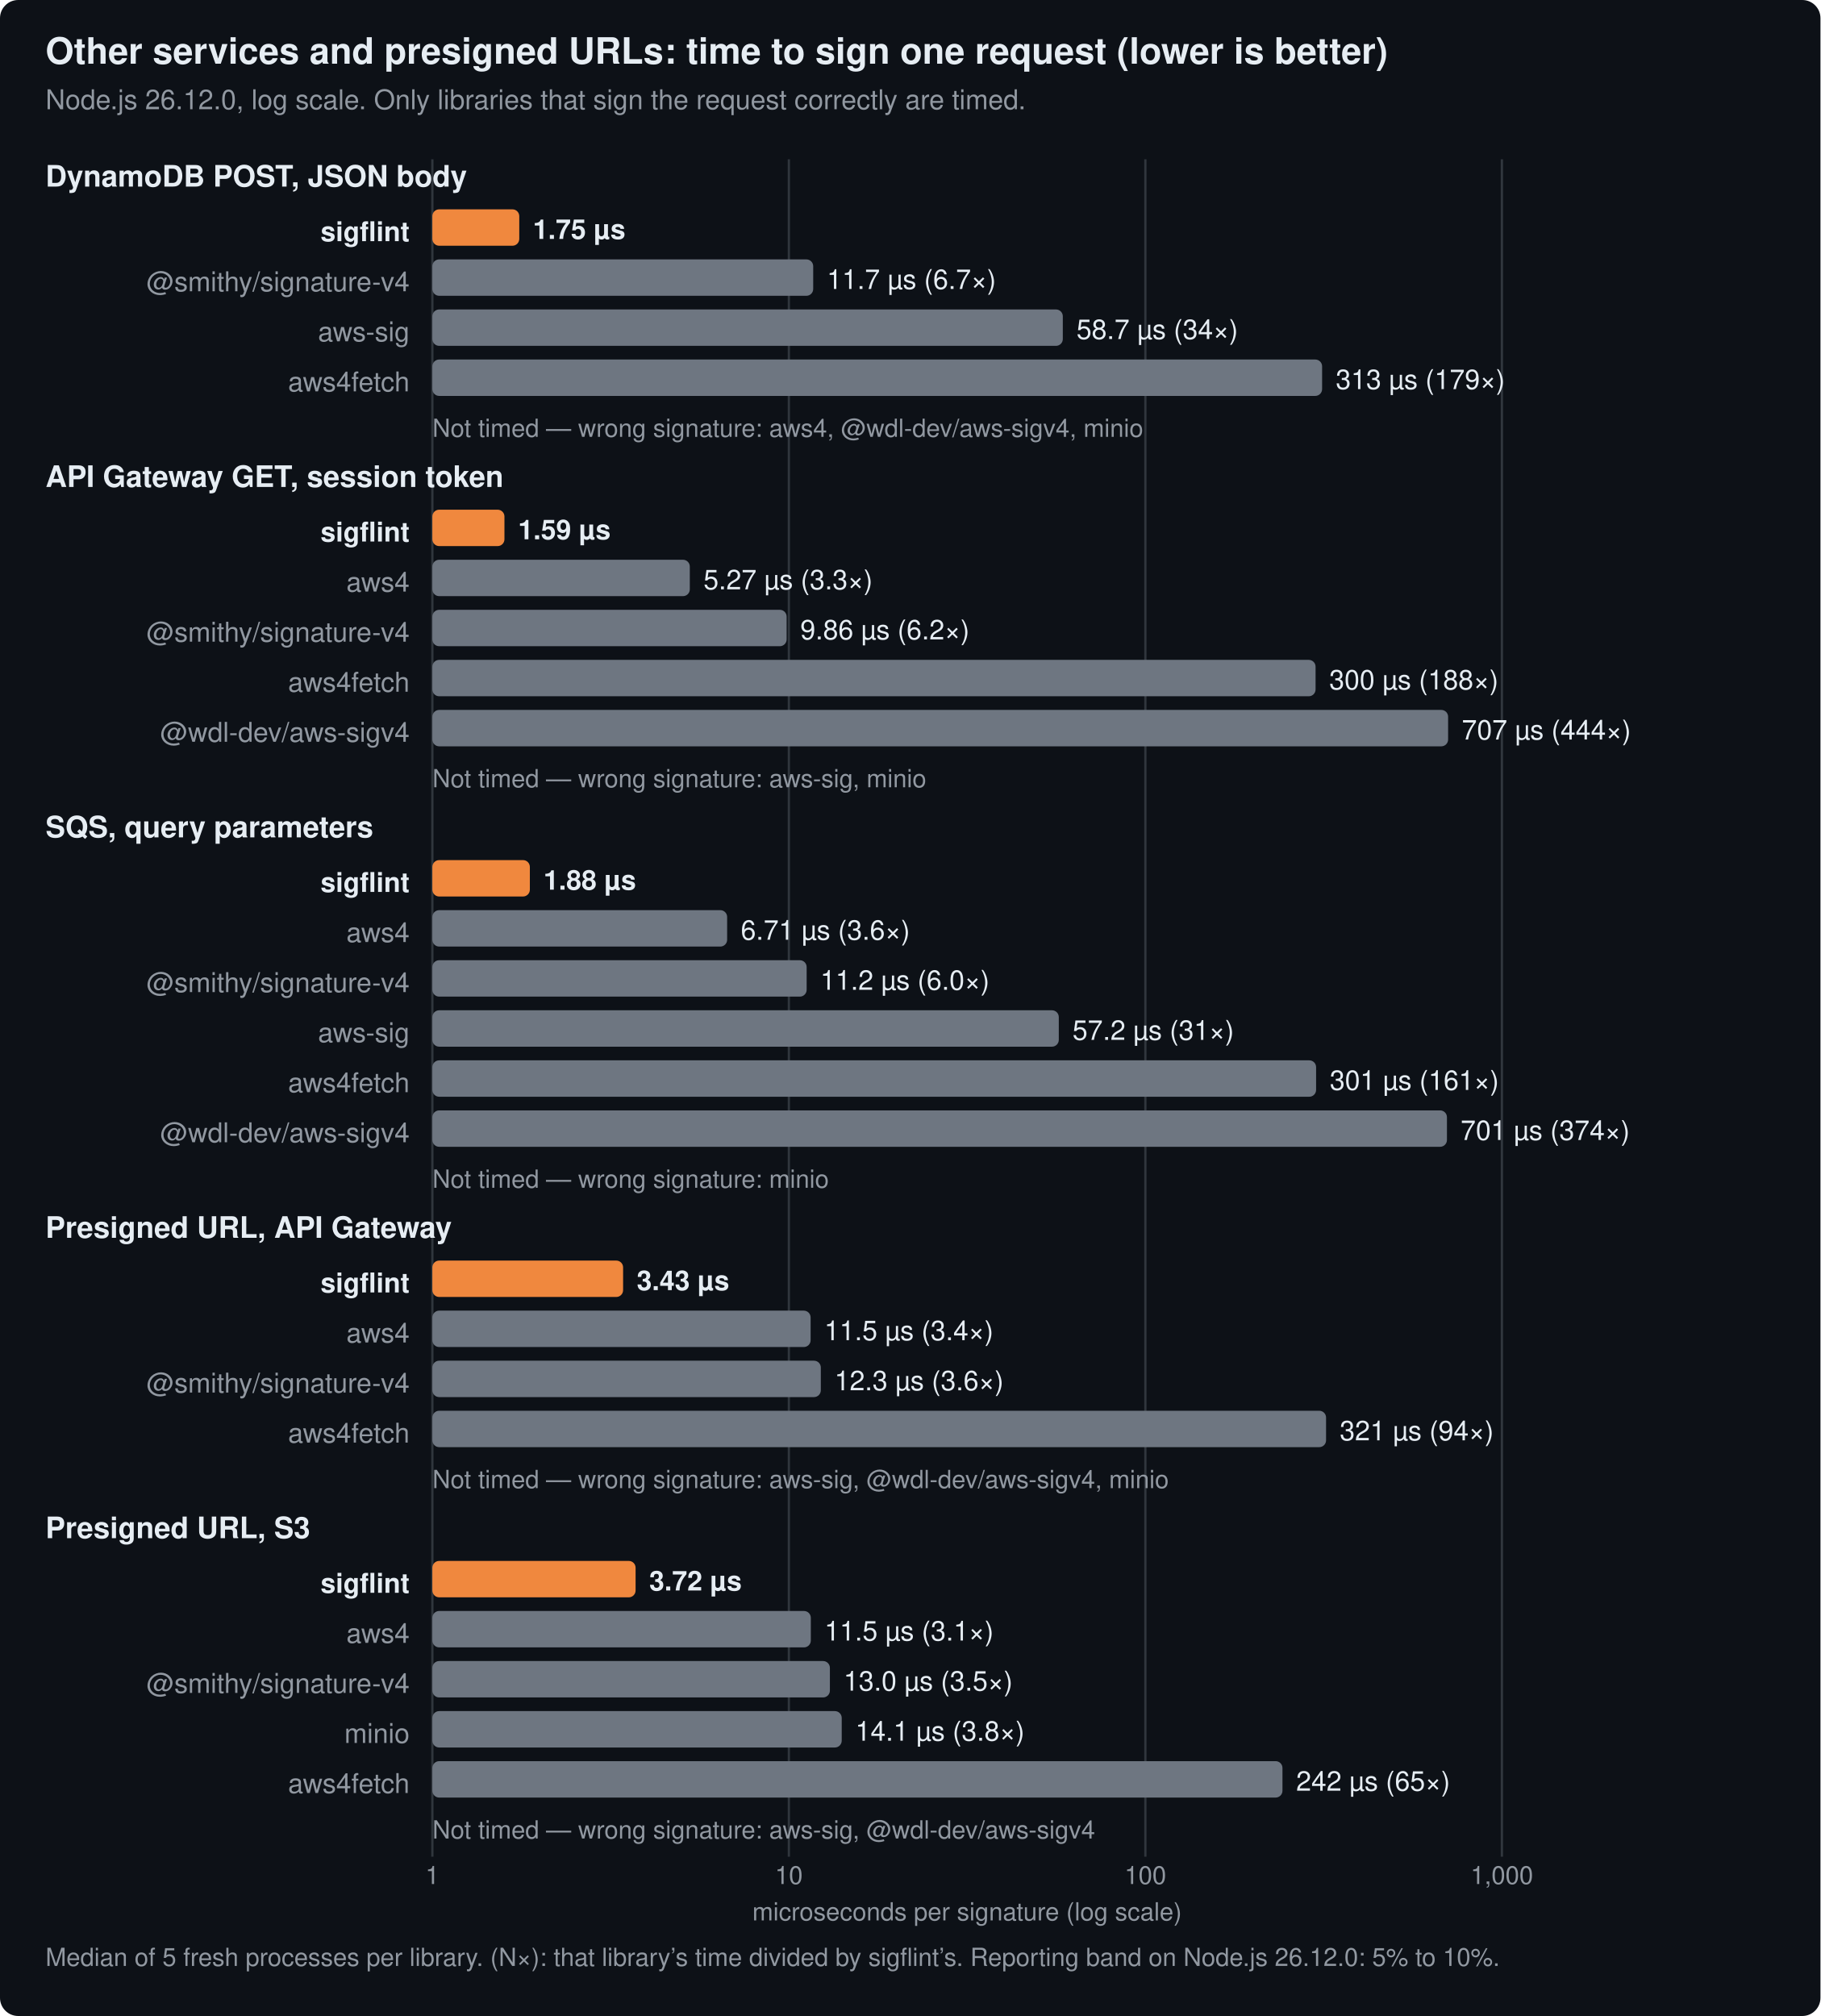
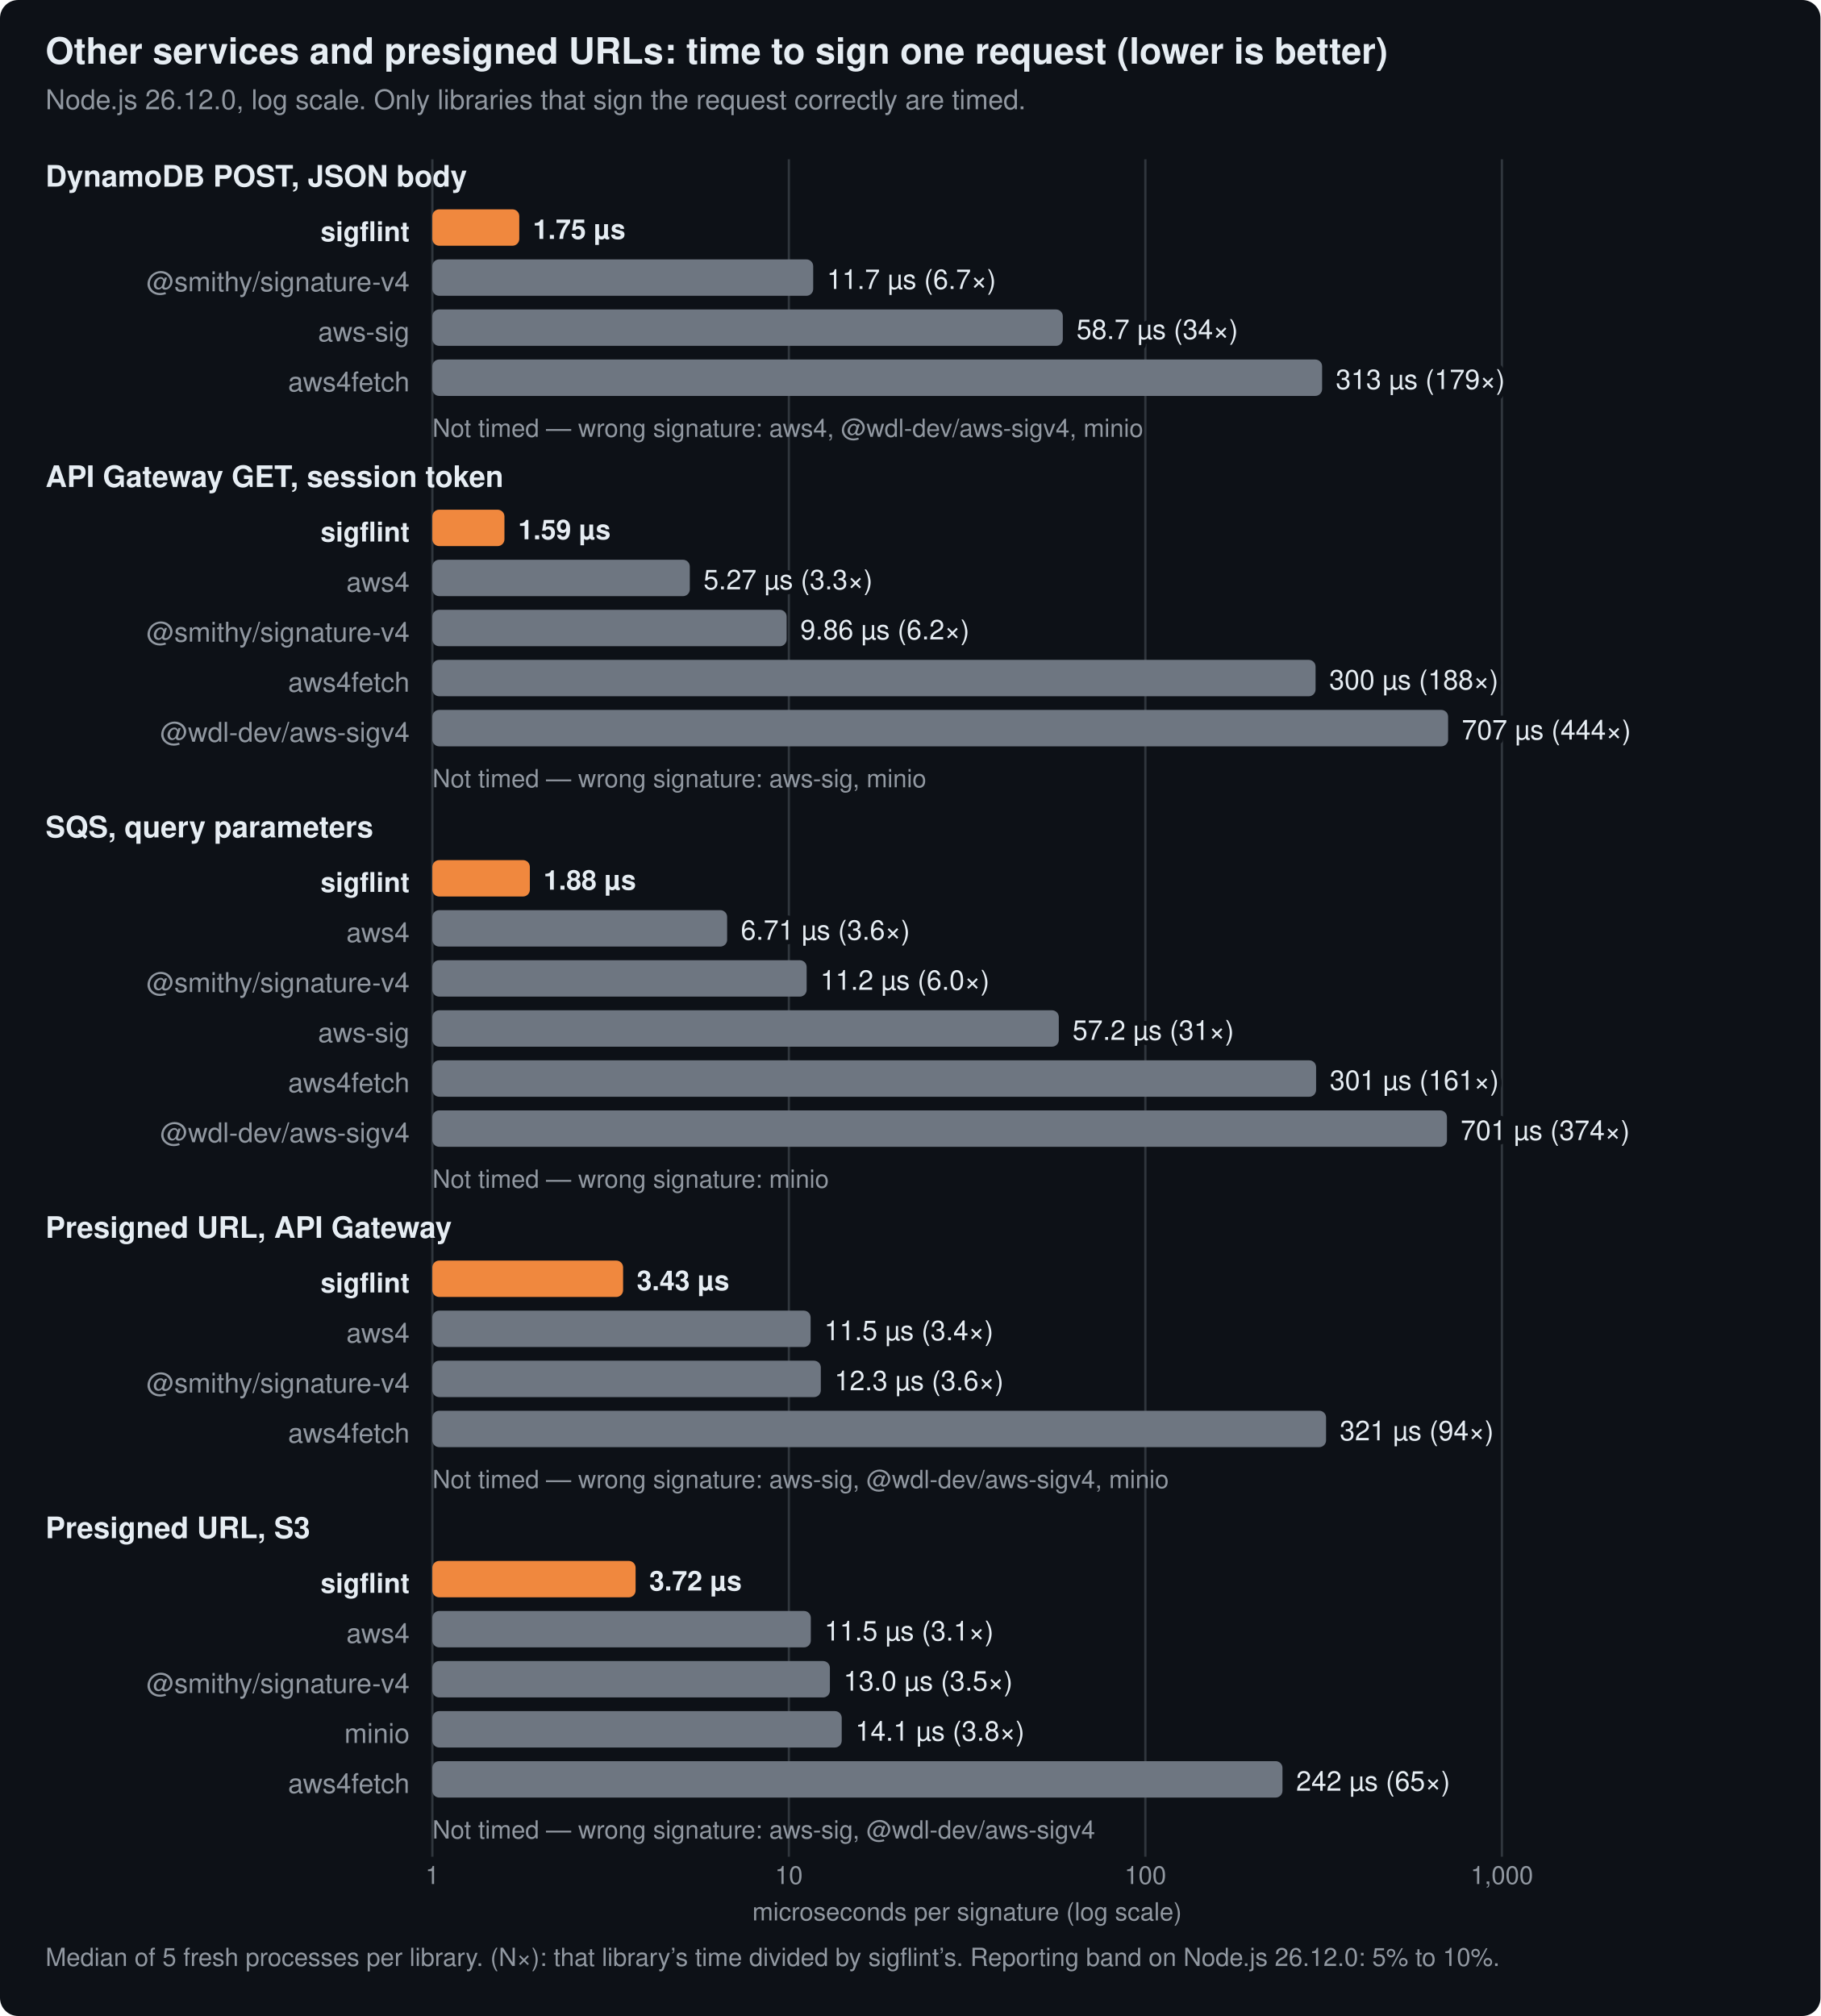
<svg xmlns="http://www.w3.org/2000/svg" width="800" height="886" viewBox="0 0 800 886" role="img" aria-labelledby="t d" font-family="-apple-system,BlinkMacSystemFont,'Segoe UI',Helvetica,Arial,sans-serif">
  <rect width="800" height="886" rx="8" fill="#0d1117" />
  <text x="20" y="28" font-size="16" fill="#e6edf3" text-anchor="start" font-weight="600">Other services and presigned URLs: time to sign one request (lower is better)</text>
  <text x="20" y="48" font-size="12" fill="#9198a1" text-anchor="start" font-weight="400">Node.js 26.12.0, log scale. Only libraries that sign the request correctly are timed.</text>
  <line x1="190" y1="70" x2="190" y2="816" stroke="#30363d" />
  <text x="190" y="828" font-size="11" fill="#9198a1" text-anchor="middle" font-weight="400">1</text>
  <line x1="346.667" y1="70" x2="346.667" y2="816" stroke="#30363d" />
  <text x="346.667" y="828" font-size="11" fill="#9198a1" text-anchor="middle" font-weight="400">10</text>
  <line x1="503.333" y1="70" x2="503.333" y2="816" stroke="#30363d" />
  <text x="503.333" y="828" font-size="11" fill="#9198a1" text-anchor="middle" font-weight="400">100</text>
  <line x1="660" y1="70" x2="660" y2="816" stroke="#30363d" />
  <text x="660" y="828" font-size="11" fill="#9198a1" text-anchor="middle" font-weight="400">1,000</text>
  <text x="20" y="82" font-size="13" fill="#e6edf3" text-anchor="start" font-weight="600">DynamoDB POST, JSON body</text>
  <text x="180" y="106" font-size="12" fill="#e6edf3" text-anchor="end" font-weight="700">sigflint</text>
  <rect x="190" y="92" width="38.193" height="16" rx="3" fill="#f0883e" />
-   <text x="234.193" y="105" font-size="12" fill="#e6edf3" text-anchor="start" font-weight="700">1.75 µs</text>
+   <text x="234.193" y="105" font-size="12" fill="#e6edf3" text-anchor="start" font-weight="700" stroke="#0d1117" stroke-width="4" stroke-linejoin="round" paint-order="stroke">1.75 µs</text>
  <text x="180" y="128" font-size="12" fill="#9198a1" text-anchor="end" font-weight="400">@smithy/signature-v4</text>
  <rect x="190" y="114" width="167.361" height="16" rx="3" fill="#6e7681" />
-   <text x="363.361" y="127" font-size="12" fill="#e6edf3" text-anchor="start" font-weight="400">11.7 µs  (6.7×)</text>
+   <text x="363.361" y="127" font-size="12" fill="#e6edf3" text-anchor="start" font-weight="400" stroke="#0d1117" stroke-width="4" stroke-linejoin="round" paint-order="stroke">11.7 µs  (6.7×)</text>
  <text x="180" y="150" font-size="12" fill="#9198a1" text-anchor="end" font-weight="400">aws-sig</text>
  <rect x="190" y="136" width="277.05" height="16" rx="3" fill="#6e7681" />
-   <text x="473.05" y="149" font-size="12" fill="#e6edf3" text-anchor="start" font-weight="400">58.7 µs  (34×)</text>
+   <text x="473.05" y="149" font-size="12" fill="#e6edf3" text-anchor="start" font-weight="400" stroke="#0d1117" stroke-width="4" stroke-linejoin="round" paint-order="stroke">58.7 µs  (34×)</text>
  <text x="180" y="172" font-size="12" fill="#9198a1" text-anchor="end" font-weight="400">aws4fetch</text>
  <rect x="190" y="158" width="390.998" height="16" rx="3" fill="#6e7681" />
-   <text x="586.998" y="171" font-size="12" fill="#e6edf3" text-anchor="start" font-weight="400">313 µs  (179×)</text>
+   <text x="586.998" y="171" font-size="12" fill="#e6edf3" text-anchor="start" font-weight="400" stroke="#0d1117" stroke-width="4" stroke-linejoin="round" paint-order="stroke">313 µs  (179×)</text>
  <text x="190" y="192" font-size="11" fill="#9198a1" text-anchor="start" font-weight="400">Not timed — wrong signature: aws4, @wdl-dev/aws-sigv4, minio</text>
  <text x="20" y="214" font-size="13" fill="#e6edf3" text-anchor="start" font-weight="600">API Gateway GET, session token</text>
  <text x="180" y="238" font-size="12" fill="#e6edf3" text-anchor="end" font-weight="700">sigflint</text>
  <rect x="190" y="224" width="31.68" height="16" rx="3" fill="#f0883e" />
-   <text x="227.68" y="237" font-size="12" fill="#e6edf3" text-anchor="start" font-weight="700">1.59 µs</text>
+   <text x="227.68" y="237" font-size="12" fill="#e6edf3" text-anchor="start" font-weight="700" stroke="#0d1117" stroke-width="4" stroke-linejoin="round" paint-order="stroke">1.59 µs</text>
  <text x="180" y="260" font-size="12" fill="#9198a1" text-anchor="end" font-weight="400">aws4</text>
  <rect x="190" y="246" width="113.135" height="16" rx="3" fill="#6e7681" />
-   <text x="309.135" y="259" font-size="12" fill="#e6edf3" text-anchor="start" font-weight="400">5.27 µs  (3.3×)</text>
+   <text x="309.135" y="259" font-size="12" fill="#e6edf3" text-anchor="start" font-weight="400" stroke="#0d1117" stroke-width="4" stroke-linejoin="round" paint-order="stroke">5.27 µs  (3.3×)</text>
  <text x="180" y="282" font-size="12" fill="#9198a1" text-anchor="end" font-weight="400">@smithy/signature-v4</text>
  <rect x="190" y="268" width="155.687" height="16" rx="3" fill="#6e7681" />
-   <text x="351.687" y="281" font-size="12" fill="#e6edf3" text-anchor="start" font-weight="400">9.86 µs  (6.2×)</text>
+   <text x="351.687" y="281" font-size="12" fill="#e6edf3" text-anchor="start" font-weight="400" stroke="#0d1117" stroke-width="4" stroke-linejoin="round" paint-order="stroke">9.86 µs  (6.2×)</text>
  <text x="180" y="304" font-size="12" fill="#9198a1" text-anchor="end" font-weight="400">aws4fetch</text>
  <rect x="190" y="290" width="388.127" height="16" rx="3" fill="#6e7681" />
-   <text x="584.127" y="303" font-size="12" fill="#e6edf3" text-anchor="start" font-weight="400">300 µs  (188×)</text>
+   <text x="584.127" y="303" font-size="12" fill="#e6edf3" text-anchor="start" font-weight="400" stroke="#0d1117" stroke-width="4" stroke-linejoin="round" paint-order="stroke">300 µs  (188×)</text>
  <text x="180" y="326" font-size="12" fill="#9198a1" text-anchor="end" font-weight="400">@wdl-dev/aws-sigv4</text>
  <rect x="190" y="312" width="446.372" height="16" rx="3" fill="#6e7681" />
-   <text x="642.372" y="325" font-size="12" fill="#e6edf3" text-anchor="start" font-weight="400">707 µs  (444×)</text>
+   <text x="642.372" y="325" font-size="12" fill="#e6edf3" text-anchor="start" font-weight="400" stroke="#0d1117" stroke-width="4" stroke-linejoin="round" paint-order="stroke">707 µs  (444×)</text>
  <text x="190" y="346" font-size="11" fill="#9198a1" text-anchor="start" font-weight="400">Not timed — wrong signature: aws-sig, minio</text>
  <text x="20" y="368" font-size="13" fill="#e6edf3" text-anchor="start" font-weight="600">SQS, query parameters</text>
  <text x="180" y="392" font-size="12" fill="#e6edf3" text-anchor="end" font-weight="700">sigflint</text>
  <rect x="190" y="378" width="42.843" height="16" rx="3" fill="#f0883e" />
-   <text x="238.843" y="391" font-size="12" fill="#e6edf3" text-anchor="start" font-weight="700">1.88 µs</text>
+   <text x="238.843" y="391" font-size="12" fill="#e6edf3" text-anchor="start" font-weight="700" stroke="#0d1117" stroke-width="4" stroke-linejoin="round" paint-order="stroke">1.88 µs</text>
  <text x="180" y="414" font-size="12" fill="#9198a1" text-anchor="end" font-weight="400">aws4</text>
  <rect x="190" y="400" width="129.54" height="16" rx="3" fill="#6e7681" />
-   <text x="325.54" y="413" font-size="12" fill="#e6edf3" text-anchor="start" font-weight="400">6.71 µs  (3.6×)</text>
+   <text x="325.54" y="413" font-size="12" fill="#e6edf3" text-anchor="start" font-weight="400" stroke="#0d1117" stroke-width="4" stroke-linejoin="round" paint-order="stroke">6.71 µs  (3.6×)</text>
  <text x="180" y="436" font-size="12" fill="#9198a1" text-anchor="end" font-weight="400">@smithy/signature-v4</text>
  <rect x="190" y="422" width="164.481" height="16" rx="3" fill="#6e7681" />
-   <text x="360.481" y="435" font-size="12" fill="#e6edf3" text-anchor="start" font-weight="400">11.2 µs  (6.0×)</text>
+   <text x="360.481" y="435" font-size="12" fill="#e6edf3" text-anchor="start" font-weight="400" stroke="#0d1117" stroke-width="4" stroke-linejoin="round" paint-order="stroke">11.2 µs  (6.0×)</text>
  <text x="180" y="458" font-size="12" fill="#9198a1" text-anchor="end" font-weight="400">aws-sig</text>
  <rect x="190" y="444" width="275.286" height="16" rx="3" fill="#6e7681" />
-   <text x="471.286" y="457" font-size="12" fill="#e6edf3" text-anchor="start" font-weight="400">57.2 µs  (31×)</text>
+   <text x="471.286" y="457" font-size="12" fill="#e6edf3" text-anchor="start" font-weight="400" stroke="#0d1117" stroke-width="4" stroke-linejoin="round" paint-order="stroke">57.2 µs  (31×)</text>
  <text x="180" y="480" font-size="12" fill="#9198a1" text-anchor="end" font-weight="400">aws4fetch</text>
  <rect x="190" y="466" width="388.356" height="16" rx="3" fill="#6e7681" />
-   <text x="584.356" y="479" font-size="12" fill="#e6edf3" text-anchor="start" font-weight="400">301 µs  (161×)</text>
+   <text x="584.356" y="479" font-size="12" fill="#e6edf3" text-anchor="start" font-weight="400" stroke="#0d1117" stroke-width="4" stroke-linejoin="round" paint-order="stroke">301 µs  (161×)</text>
  <text x="180" y="502" font-size="12" fill="#9198a1" text-anchor="end" font-weight="400">@wdl-dev/aws-sigv4</text>
  <rect x="190" y="488" width="445.858" height="16" rx="3" fill="#6e7681" />
-   <text x="641.858" y="501" font-size="12" fill="#e6edf3" text-anchor="start" font-weight="400">701 µs  (374×)</text>
+   <text x="641.858" y="501" font-size="12" fill="#e6edf3" text-anchor="start" font-weight="400" stroke="#0d1117" stroke-width="4" stroke-linejoin="round" paint-order="stroke">701 µs  (374×)</text>
  <text x="190" y="522" font-size="11" fill="#9198a1" text-anchor="start" font-weight="400">Not timed — wrong signature: minio</text>
  <text x="20" y="544" font-size="13" fill="#e6edf3" text-anchor="start" font-weight="600">Presigned URL, API Gateway</text>
  <text x="180" y="568" font-size="12" fill="#e6edf3" text-anchor="end" font-weight="700">sigflint</text>
  <rect x="190" y="554" width="83.823" height="16" rx="3" fill="#f0883e" />
-   <text x="279.823" y="567" font-size="12" fill="#e6edf3" text-anchor="start" font-weight="700">3.43 µs</text>
+   <text x="279.823" y="567" font-size="12" fill="#e6edf3" text-anchor="start" font-weight="700" stroke="#0d1117" stroke-width="4" stroke-linejoin="round" paint-order="stroke">3.43 µs</text>
  <text x="180" y="590" font-size="12" fill="#9198a1" text-anchor="end" font-weight="400">aws4</text>
  <rect x="190" y="576" width="166.223" height="16" rx="3" fill="#6e7681" />
-   <text x="362.223" y="589" font-size="12" fill="#e6edf3" text-anchor="start" font-weight="400">11.5 µs  (3.4×)</text>
+   <text x="362.223" y="589" font-size="12" fill="#e6edf3" text-anchor="start" font-weight="400" stroke="#0d1117" stroke-width="4" stroke-linejoin="round" paint-order="stroke">11.5 µs  (3.4×)</text>
  <text x="180" y="612" font-size="12" fill="#9198a1" text-anchor="end" font-weight="400">@smithy/signature-v4</text>
  <rect x="190" y="598" width="170.708" height="16" rx="3" fill="#6e7681" />
-   <text x="366.708" y="611" font-size="12" fill="#e6edf3" text-anchor="start" font-weight="400">12.3 µs  (3.6×)</text>
+   <text x="366.708" y="611" font-size="12" fill="#e6edf3" text-anchor="start" font-weight="400" stroke="#0d1117" stroke-width="4" stroke-linejoin="round" paint-order="stroke">12.3 µs  (3.6×)</text>
  <text x="180" y="634" font-size="12" fill="#9198a1" text-anchor="end" font-weight="400">aws4fetch</text>
  <rect x="190" y="620" width="392.738" height="16" rx="3" fill="#6e7681" />
-   <text x="588.738" y="633" font-size="12" fill="#e6edf3" text-anchor="start" font-weight="400">321 µs  (94×)</text>
+   <text x="588.738" y="633" font-size="12" fill="#e6edf3" text-anchor="start" font-weight="400" stroke="#0d1117" stroke-width="4" stroke-linejoin="round" paint-order="stroke">321 µs  (94×)</text>
  <text x="190" y="654" font-size="11" fill="#9198a1" text-anchor="start" font-weight="400">Not timed — wrong signature: aws-sig, @wdl-dev/aws-sigv4, minio</text>
  <text x="20" y="676" font-size="13" fill="#e6edf3" text-anchor="start" font-weight="600">Presigned URL, S3</text>
  <text x="180" y="700" font-size="12" fill="#e6edf3" text-anchor="end" font-weight="700">sigflint</text>
  <rect x="190" y="686" width="89.312" height="16" rx="3" fill="#f0883e" />
-   <text x="285.312" y="699" font-size="12" fill="#e6edf3" text-anchor="start" font-weight="700">3.72 µs</text>
+   <text x="285.312" y="699" font-size="12" fill="#e6edf3" text-anchor="start" font-weight="700" stroke="#0d1117" stroke-width="4" stroke-linejoin="round" paint-order="stroke">3.72 µs</text>
  <text x="180" y="722" font-size="12" fill="#9198a1" text-anchor="end" font-weight="400">aws4</text>
  <rect x="190" y="708" width="166.312" height="16" rx="3" fill="#6e7681" />
-   <text x="362.312" y="721" font-size="12" fill="#e6edf3" text-anchor="start" font-weight="400">11.5 µs  (3.1×)</text>
+   <text x="362.312" y="721" font-size="12" fill="#e6edf3" text-anchor="start" font-weight="400" stroke="#0d1117" stroke-width="4" stroke-linejoin="round" paint-order="stroke">11.5 µs  (3.1×)</text>
  <text x="180" y="744" font-size="12" fill="#9198a1" text-anchor="end" font-weight="400">@smithy/signature-v4</text>
  <rect x="190" y="730" width="174.696" height="16" rx="3" fill="#6e7681" />
-   <text x="370.696" y="743" font-size="12" fill="#e6edf3" text-anchor="start" font-weight="400">13.0 µs  (3.5×)</text>
+   <text x="370.696" y="743" font-size="12" fill="#e6edf3" text-anchor="start" font-weight="400" stroke="#0d1117" stroke-width="4" stroke-linejoin="round" paint-order="stroke">13.0 µs  (3.5×)</text>
  <text x="180" y="766" font-size="12" fill="#9198a1" text-anchor="end" font-weight="400">minio</text>
  <rect x="190" y="752" width="179.89" height="16" rx="3" fill="#6e7681" />
-   <text x="375.89" y="765" font-size="12" fill="#e6edf3" text-anchor="start" font-weight="400">14.1 µs  (3.8×)</text>
+   <text x="375.89" y="765" font-size="12" fill="#e6edf3" text-anchor="start" font-weight="400" stroke="#0d1117" stroke-width="4" stroke-linejoin="round" paint-order="stroke">14.1 µs  (3.8×)</text>
  <text x="180" y="788" font-size="12" fill="#9198a1" text-anchor="end" font-weight="400">aws4fetch</text>
  <rect x="190" y="774" width="373.579" height="16" rx="3" fill="#6e7681" />
-   <text x="569.579" y="787" font-size="12" fill="#e6edf3" text-anchor="start" font-weight="400">242 µs  (65×)</text>
+   <text x="569.579" y="787" font-size="12" fill="#e6edf3" text-anchor="start" font-weight="400" stroke="#0d1117" stroke-width="4" stroke-linejoin="round" paint-order="stroke">242 µs  (65×)</text>
  <text x="190" y="808" font-size="11" fill="#9198a1" text-anchor="start" font-weight="400">Not timed — wrong signature: aws-sig, @wdl-dev/aws-sigv4</text>
  <text x="425" y="844" font-size="11" fill="#9198a1" text-anchor="middle" font-weight="400">microseconds per signature (log scale)</text>
  <text x="20" y="864" font-size="11" fill="#9198a1" text-anchor="start" font-weight="400">Median of 5 fresh processes per library. (N×): that library’s time divided by sigflint’s. Reporting band on Node.js 26.12.0: 5% to 10%.</text>
</svg>
